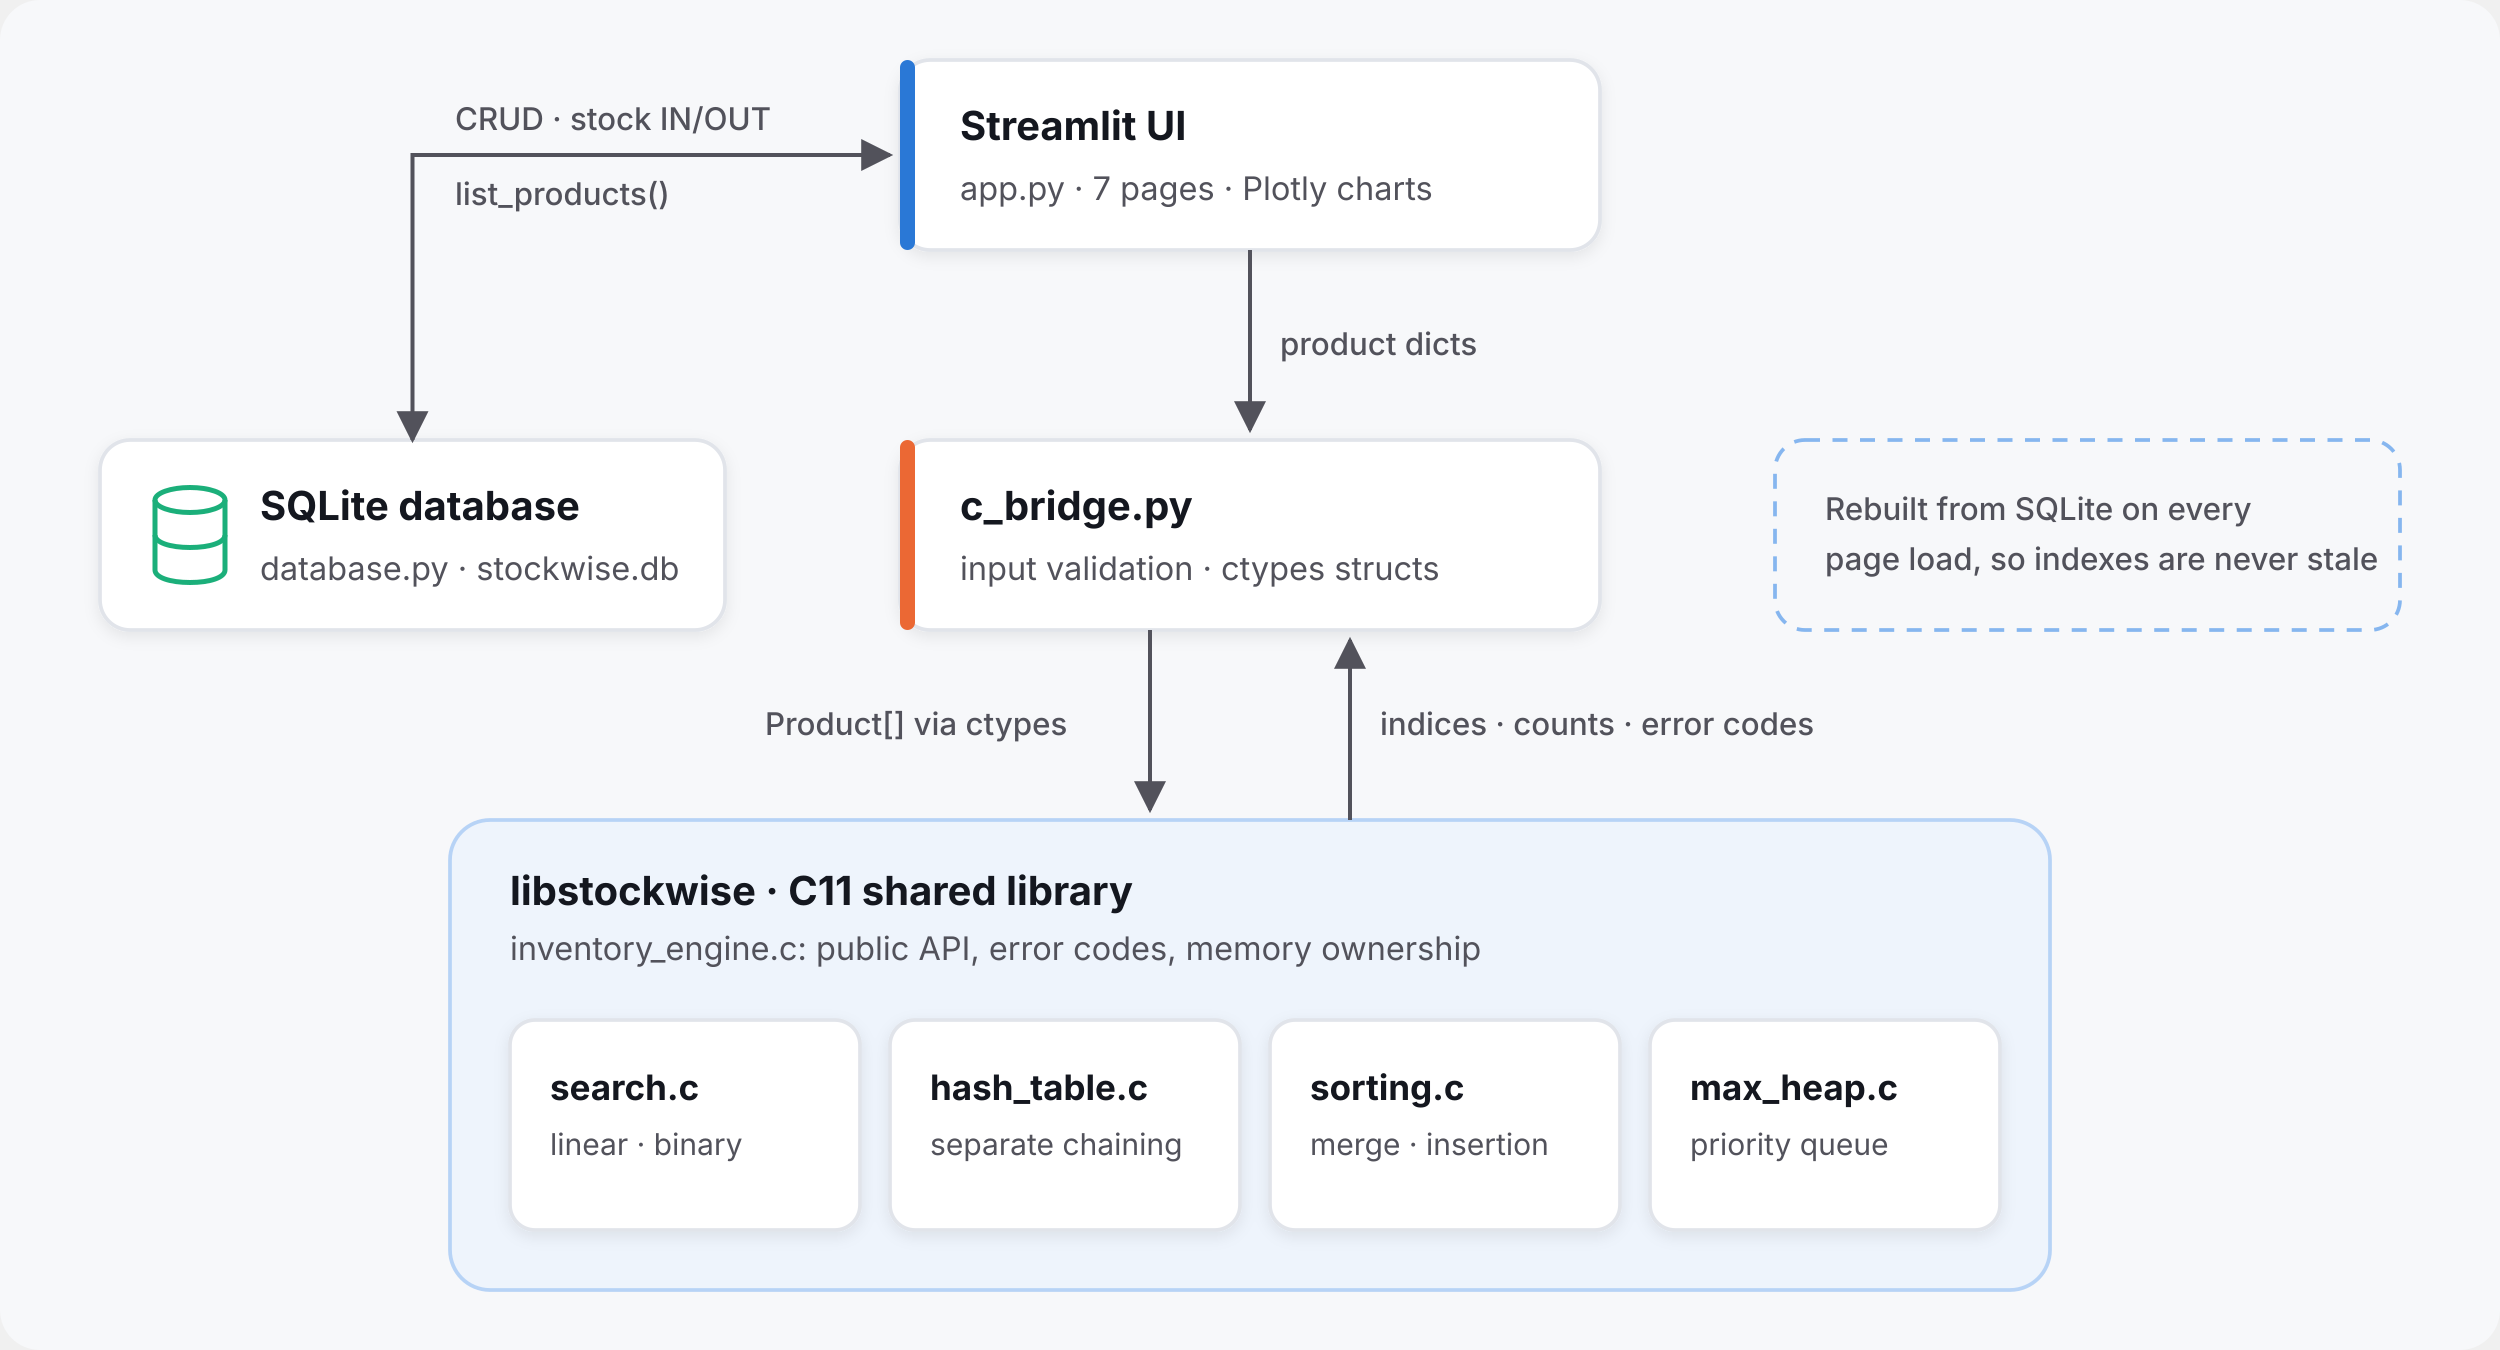
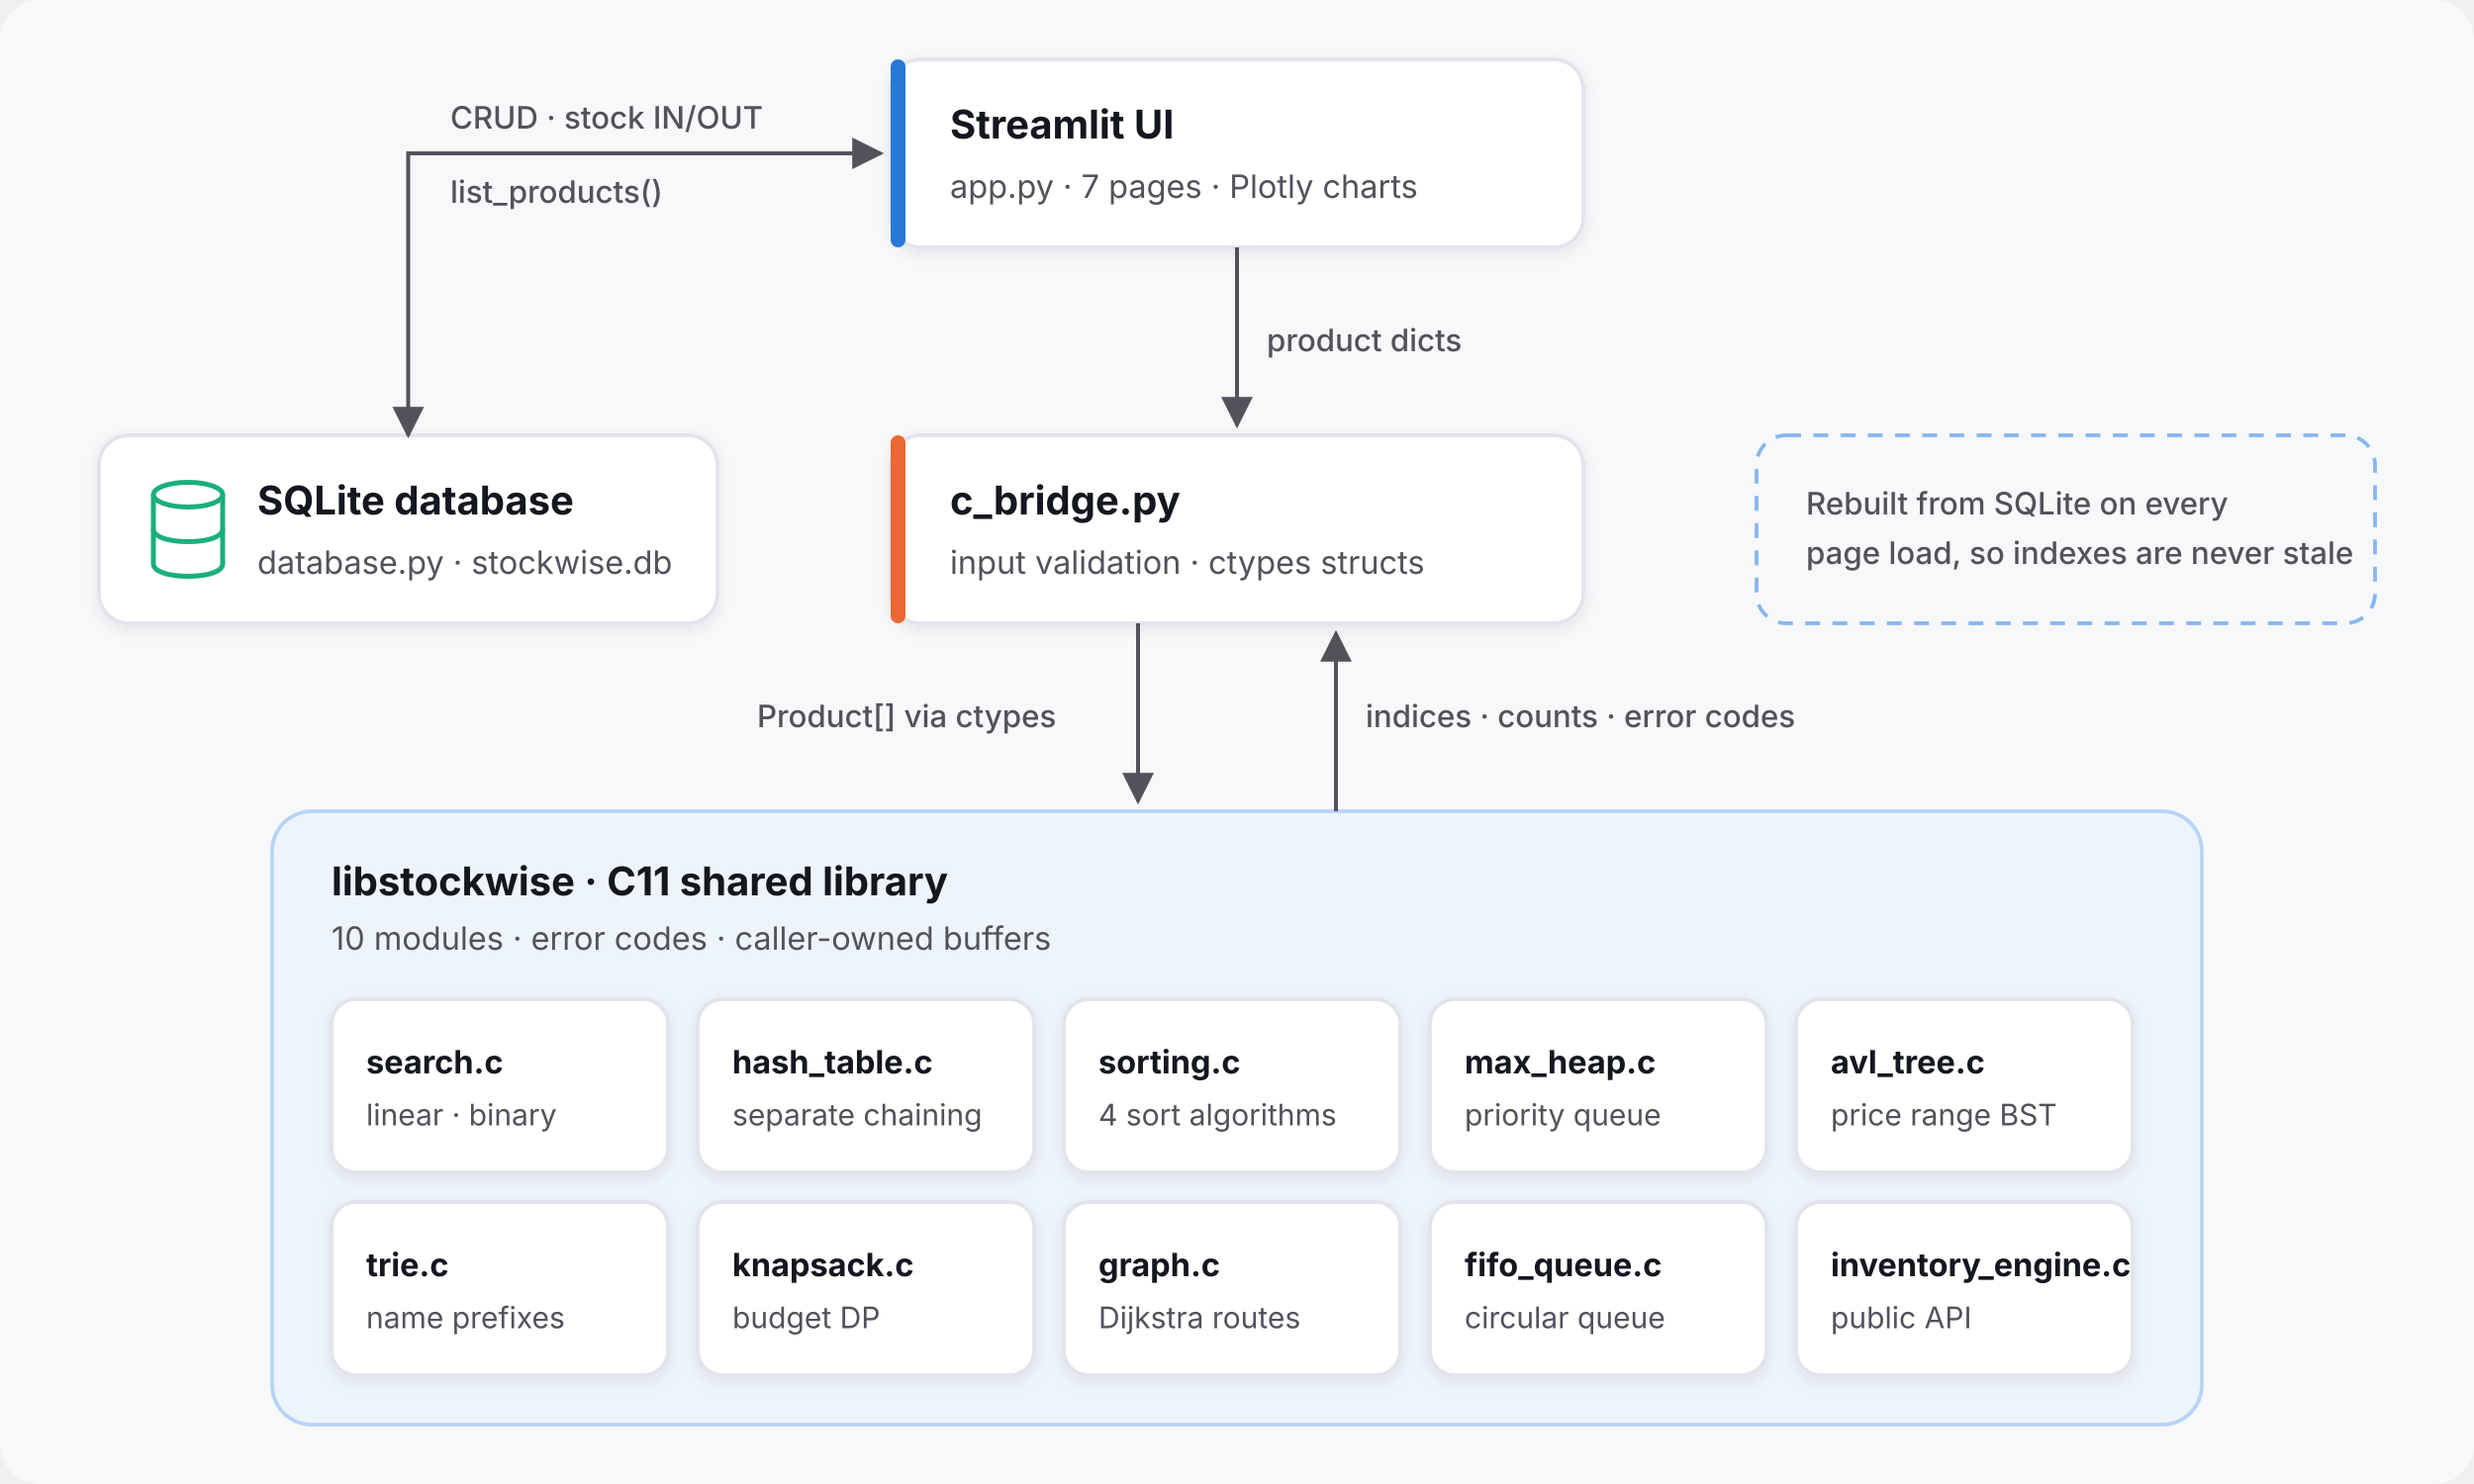
- <svg xmlns="http://www.w3.org/2000/svg" viewBox="0 0 1000 540" width="1000" height="540" role="img" aria-label="StockWise architecture: Streamlit UI, ctypes bridge, C engine modules and SQLite">
+ <svg xmlns="http://www.w3.org/2000/svg" viewBox="0 0 1000 600" width="1000" height="600" role="img" aria-label="StockWise architecture: Streamlit UI, ctypes bridge, C engine modules and SQLite">
  <defs>
    <marker id="arrow" viewBox="0 0 10 10" refX="9" refY="5" markerWidth="8" markerHeight="8" orient="auto-start-reverse">
      <path d="M0 0 L10 5 L0 10 z" fill="#52525b" />
    </marker>
    <filter id="sh" x="-10%" y="-10%" width="120%" height="140%">
      <feDropShadow dx="0" dy="2" stdDeviation="3" flood-color="#14171f" flood-opacity="0.08" />
    </filter>
    <style>
      text { font-family: Inter, 'Segoe UI', system-ui, sans-serif; }
      .t { font-size: 16px; font-weight: 650; fill: #14171f; }
      .s { font-size: 13px; fill: #52525b; }
      .l { font-size: 12.5px; fill: #52525b; font-weight: 500; }
-       .chip-t { font-size: 14px; font-weight: 650; fill: #14171f; }
+       .chip-t { font-size: 13px; font-weight: 650; fill: #14171f; }
      .chip-s { font-size: 12px; fill: #52525b; }
      .box { fill: #ffffff; stroke: #e1e4ea; stroke-width: 1.5; }
      .line { stroke: #52525b; stroke-width: 1.6; fill: none; }
    </style>
  </defs>
-   <rect width="1000" height="540" fill="#f7f8fa" rx="16" />
+   <rect width="1000" height="600" fill="#f7f8fa" rx="16" />
  <g filter="url(#sh)">
    <rect class="box" x="360" y="24" width="280" height="76" rx="12" />
  </g>
  <rect x="360" y="24" width="6" height="76" rx="3" fill="#2a78d6" />
  <text class="t" x="384" y="56">Streamlit UI</text>
  <text class="s" x="384" y="80">app.py · 7 pages · Plotly charts</text>
  <g filter="url(#sh)">
    <rect class="box" x="40" y="176" width="250" height="76" rx="12" />
  </g>
  <g transform="translate(62 194)" fill="none" stroke="#1baf7a" stroke-width="2">
    <ellipse cx="14" cy="6" rx="14" ry="5" />
    <path d="M0 6 v28 c0 3 6 5 14 5 s14-2 14-5 v-28" />
    <path d="M0 20 c0 3 6 5 14 5 s14-2 14-5" />
  </g>
  <text class="t" x="104" y="208">SQLite database</text>
  <text class="s" x="104" y="232">database.py · stockwise.db</text>
  <g filter="url(#sh)">
    <rect class="box" x="360" y="176" width="280" height="76" rx="12" />
  </g>
  <rect x="360" y="176" width="6" height="76" rx="3" fill="#eb6834" />
  <text class="t" x="384" y="208">c_bridge.py</text>
  <text class="s" x="384" y="232">input validation · ctypes structs</text>
  <rect x="710" y="176" width="250" height="76" rx="12" fill="none" stroke="#86b6ef" stroke-width="1.5" stroke-dasharray="6 5" />
  <text class="l" x="730" y="208">Rebuilt from SQLite on every</text>
  <text class="l" x="730" y="228">page load, so indexes are never stale</text>
-   <rect x="180" y="328" width="640" height="188" rx="16" fill="#eef4fc" stroke="#b7d3f6" stroke-width="1.5" />
-   <text class="t" x="204" y="362">libstockwise · C11 shared library</text>
-   <text class="s" x="204" y="384">inventory_engine.c: public API, error codes, memory ownership</text>
+   <rect x="110" y="328" width="780" height="248" rx="16" fill="#eef4fc" stroke="#b7d3f6" stroke-width="1.5" />
+   <text class="t" x="134" y="362">libstockwise · C11 shared library</text>
+   <text class="s" x="134" y="384">10 modules · error codes · caller-owned buffers</text>
  <g filter="url(#sh)">
-     <rect class="box" x="204" y="408" width="140" height="84" rx="10" />
-     <rect class="box" x="356" y="408" width="140" height="84" rx="10" />
-     <rect class="box" x="508" y="408" width="140" height="84" rx="10" />
-     <rect class="box" x="660" y="408" width="140" height="84" rx="10" />
+     <rect class="box" x="134" y="404" width="136" height="70" rx="10" />
+     <rect class="box" x="282" y="404" width="136" height="70" rx="10" />
+     <rect class="box" x="430" y="404" width="136" height="70" rx="10" />
+     <rect class="box" x="578" y="404" width="136" height="70" rx="10" />
+     <rect class="box" x="726" y="404" width="136" height="70" rx="10" />
+     <rect class="box" x="134" y="486" width="136" height="70" rx="10" />
+     <rect class="box" x="282" y="486" width="136" height="70" rx="10" />
+     <rect class="box" x="430" y="486" width="136" height="70" rx="10" />
+     <rect class="box" x="578" y="486" width="136" height="70" rx="10" />
+     <rect class="box" x="726" y="486" width="136" height="70" rx="10" />
  </g>
-   <text class="chip-t" x="220" y="440">search.c</text>
-   <text class="chip-s" x="220" y="462">linear · binary</text>
-   <text class="chip-t" x="372" y="440">hash_table.c</text>
-   <text class="chip-s" x="372" y="462">separate chaining</text>
-   <text class="chip-t" x="524" y="440">sorting.c</text>
-   <text class="chip-s" x="524" y="462">merge · insertion</text>
-   <text class="chip-t" x="676" y="440">max_heap.c</text>
-   <text class="chip-s" x="676" y="462">priority queue</text>
+   <text class="chip-t" x="148" y="434">search.c</text>
+   <text class="chip-s" x="148" y="455">linear · binary</text>
+   <text class="chip-t" x="296" y="434">hash_table.c</text>
+   <text class="chip-s" x="296" y="455">separate chaining</text>
+   <text class="chip-t" x="444" y="434">sorting.c</text>
+   <text class="chip-s" x="444" y="455">4 sort algorithms</text>
+   <text class="chip-t" x="592" y="434">max_heap.c</text>
+   <text class="chip-s" x="592" y="455">priority queue</text>
+   <text class="chip-t" x="740" y="434">avl_tree.c</text>
+   <text class="chip-s" x="740" y="455">price range BST</text>
+   <text class="chip-t" x="148" y="516">trie.c</text>
+   <text class="chip-s" x="148" y="537">name prefixes</text>
+   <text class="chip-t" x="296" y="516">knapsack.c</text>
+   <text class="chip-s" x="296" y="537">budget DP</text>
+   <text class="chip-t" x="444" y="516">graph.c</text>
+   <text class="chip-s" x="444" y="537">Dijkstra routes</text>
+   <text class="chip-t" x="592" y="516">fifo_queue.c</text>
+   <text class="chip-s" x="592" y="537">circular queue</text>
+   <text class="chip-t" x="740" y="516">inventory_engine.c</text>
+   <text class="chip-s" x="740" y="537">public API</text>
  <path class="line" d="M500 100 V172" marker-end="url(#arrow)" />
  <text class="l" x="512" y="142">product dicts</text>
  <path class="line" d="M460 252 V324" marker-end="url(#arrow)" />
  <text class="l" x="306" y="294">Product[] via ctypes</text>
  <path class="line" d="M540 328 V256" marker-end="url(#arrow)" />
  <text class="l" x="552" y="294">indices · counts · error codes</text>
  <path class="line" d="M165 176 V62 H356" marker-start="url(#arrow)" marker-end="url(#arrow)" />
  <text class="l" x="182" y="52">CRUD · stock IN/OUT</text>
  <text class="l" x="182" y="82">list_products()</text>
</svg>
